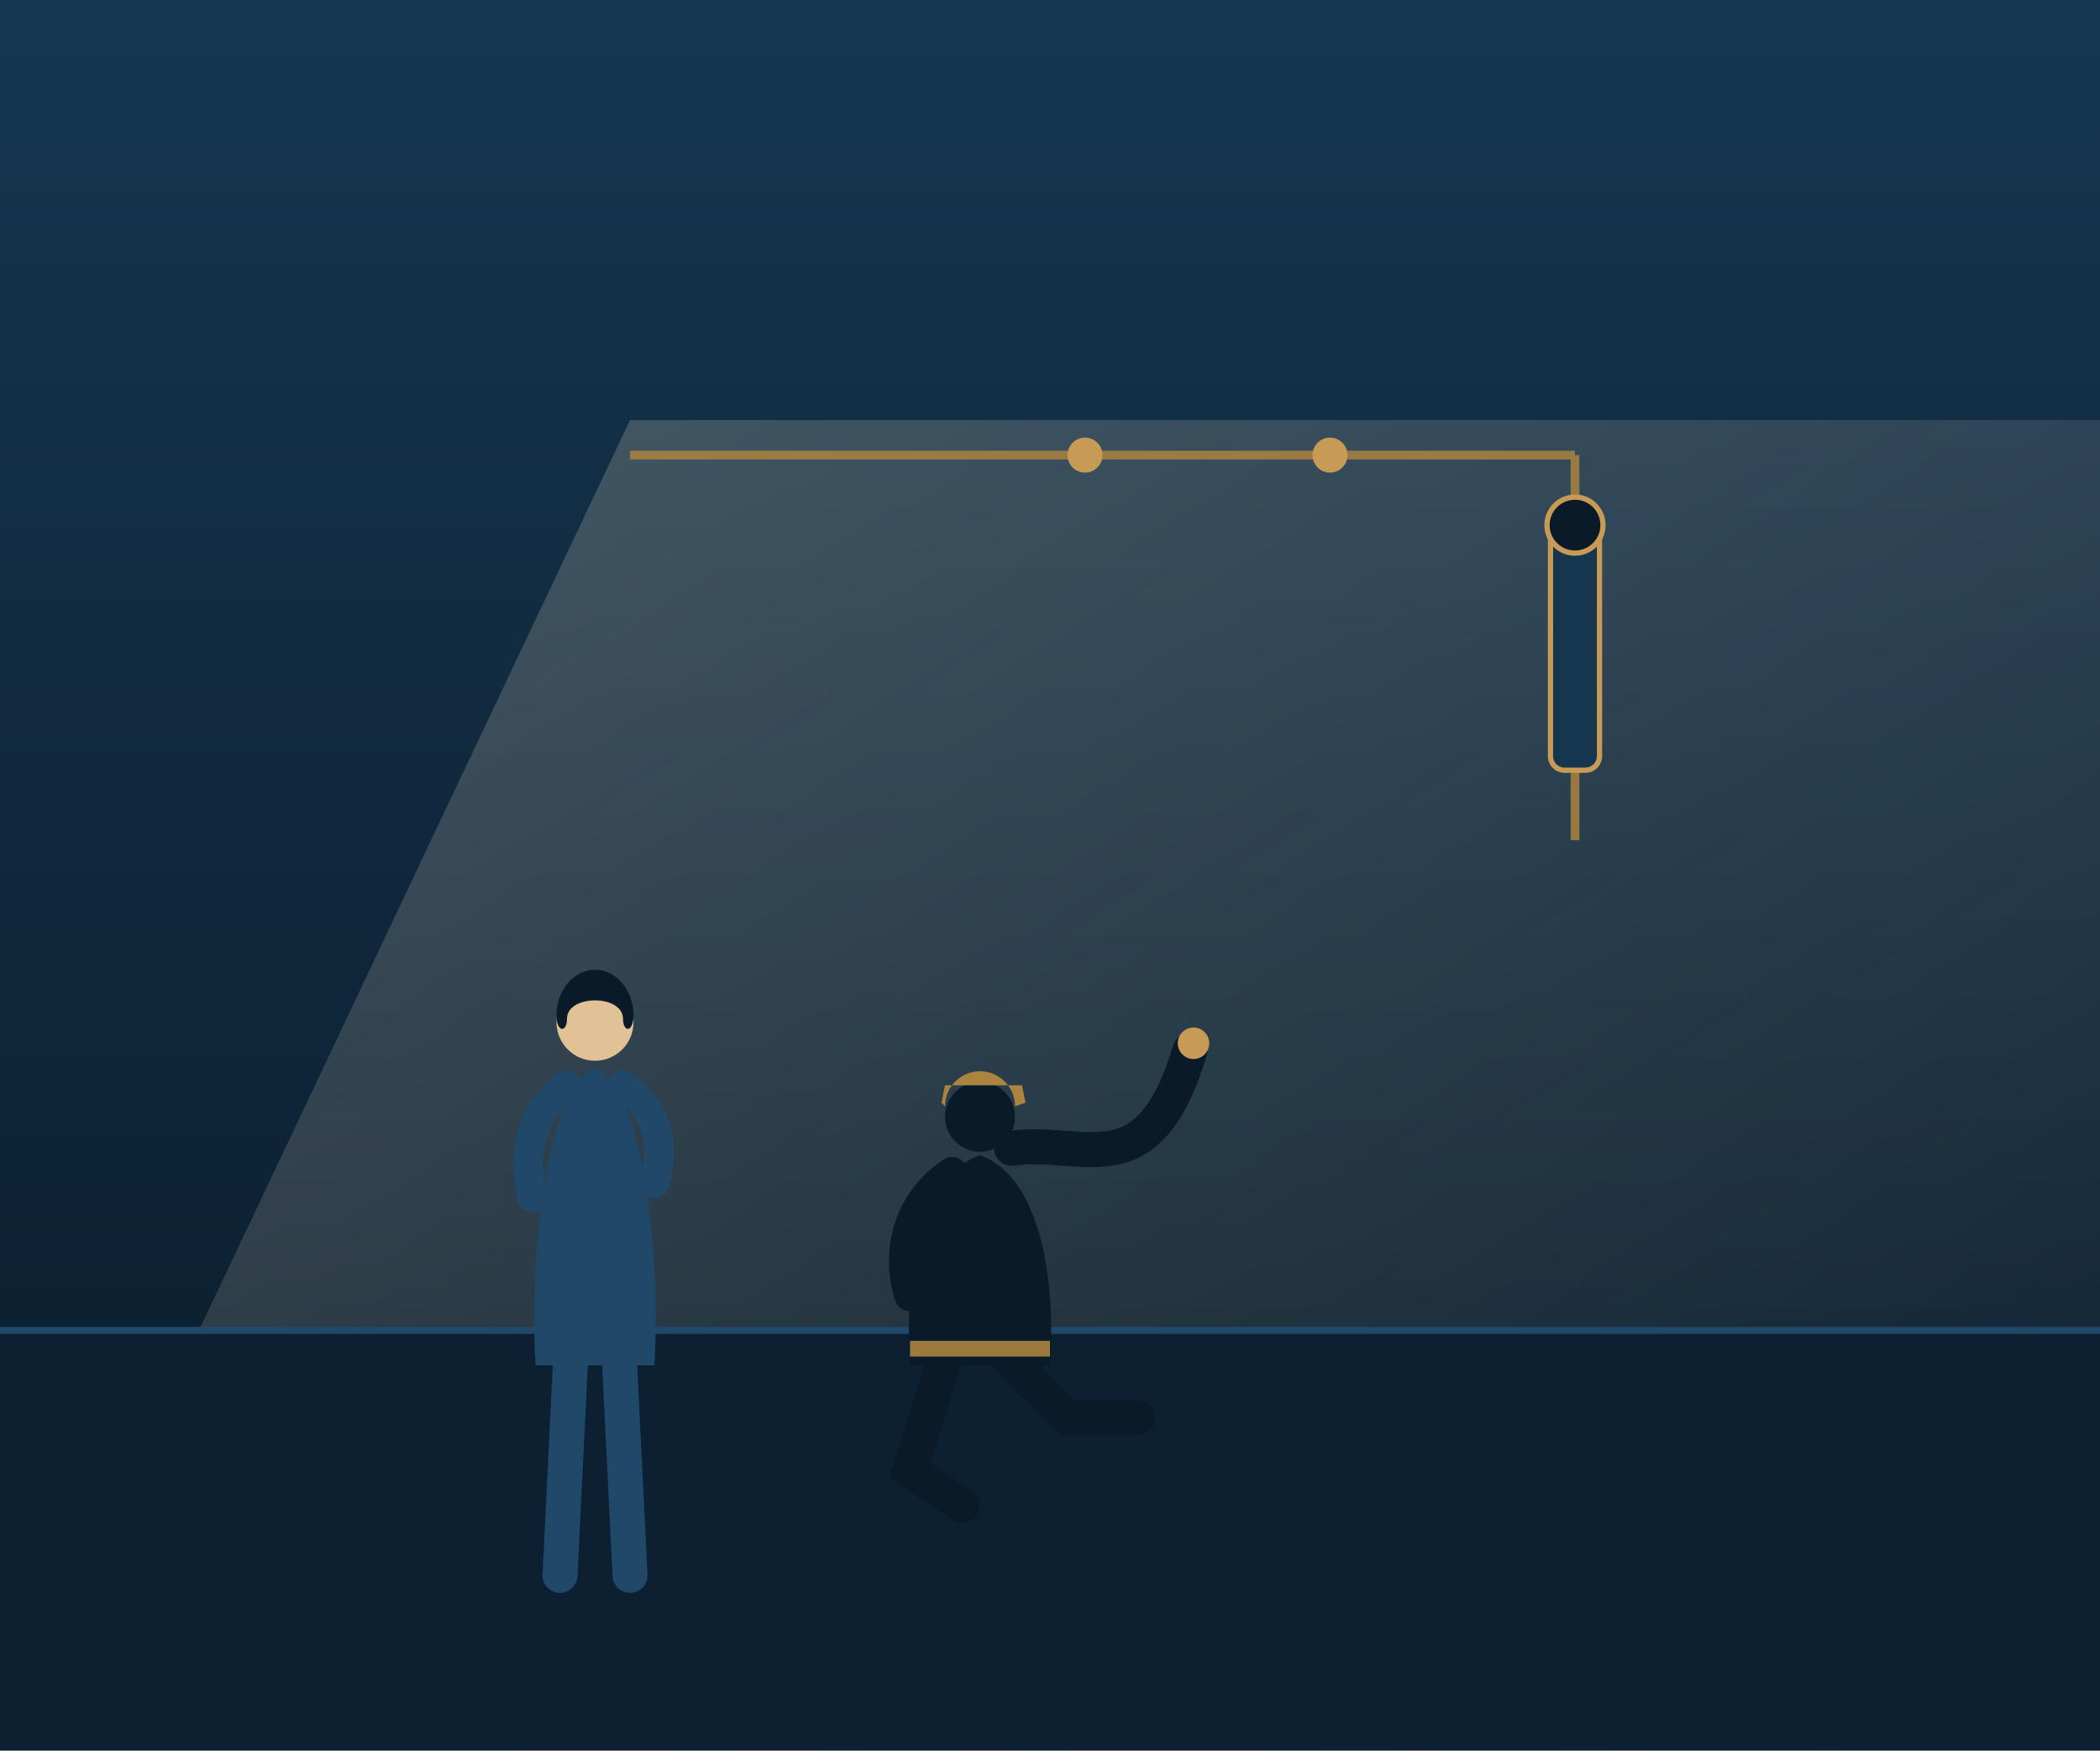
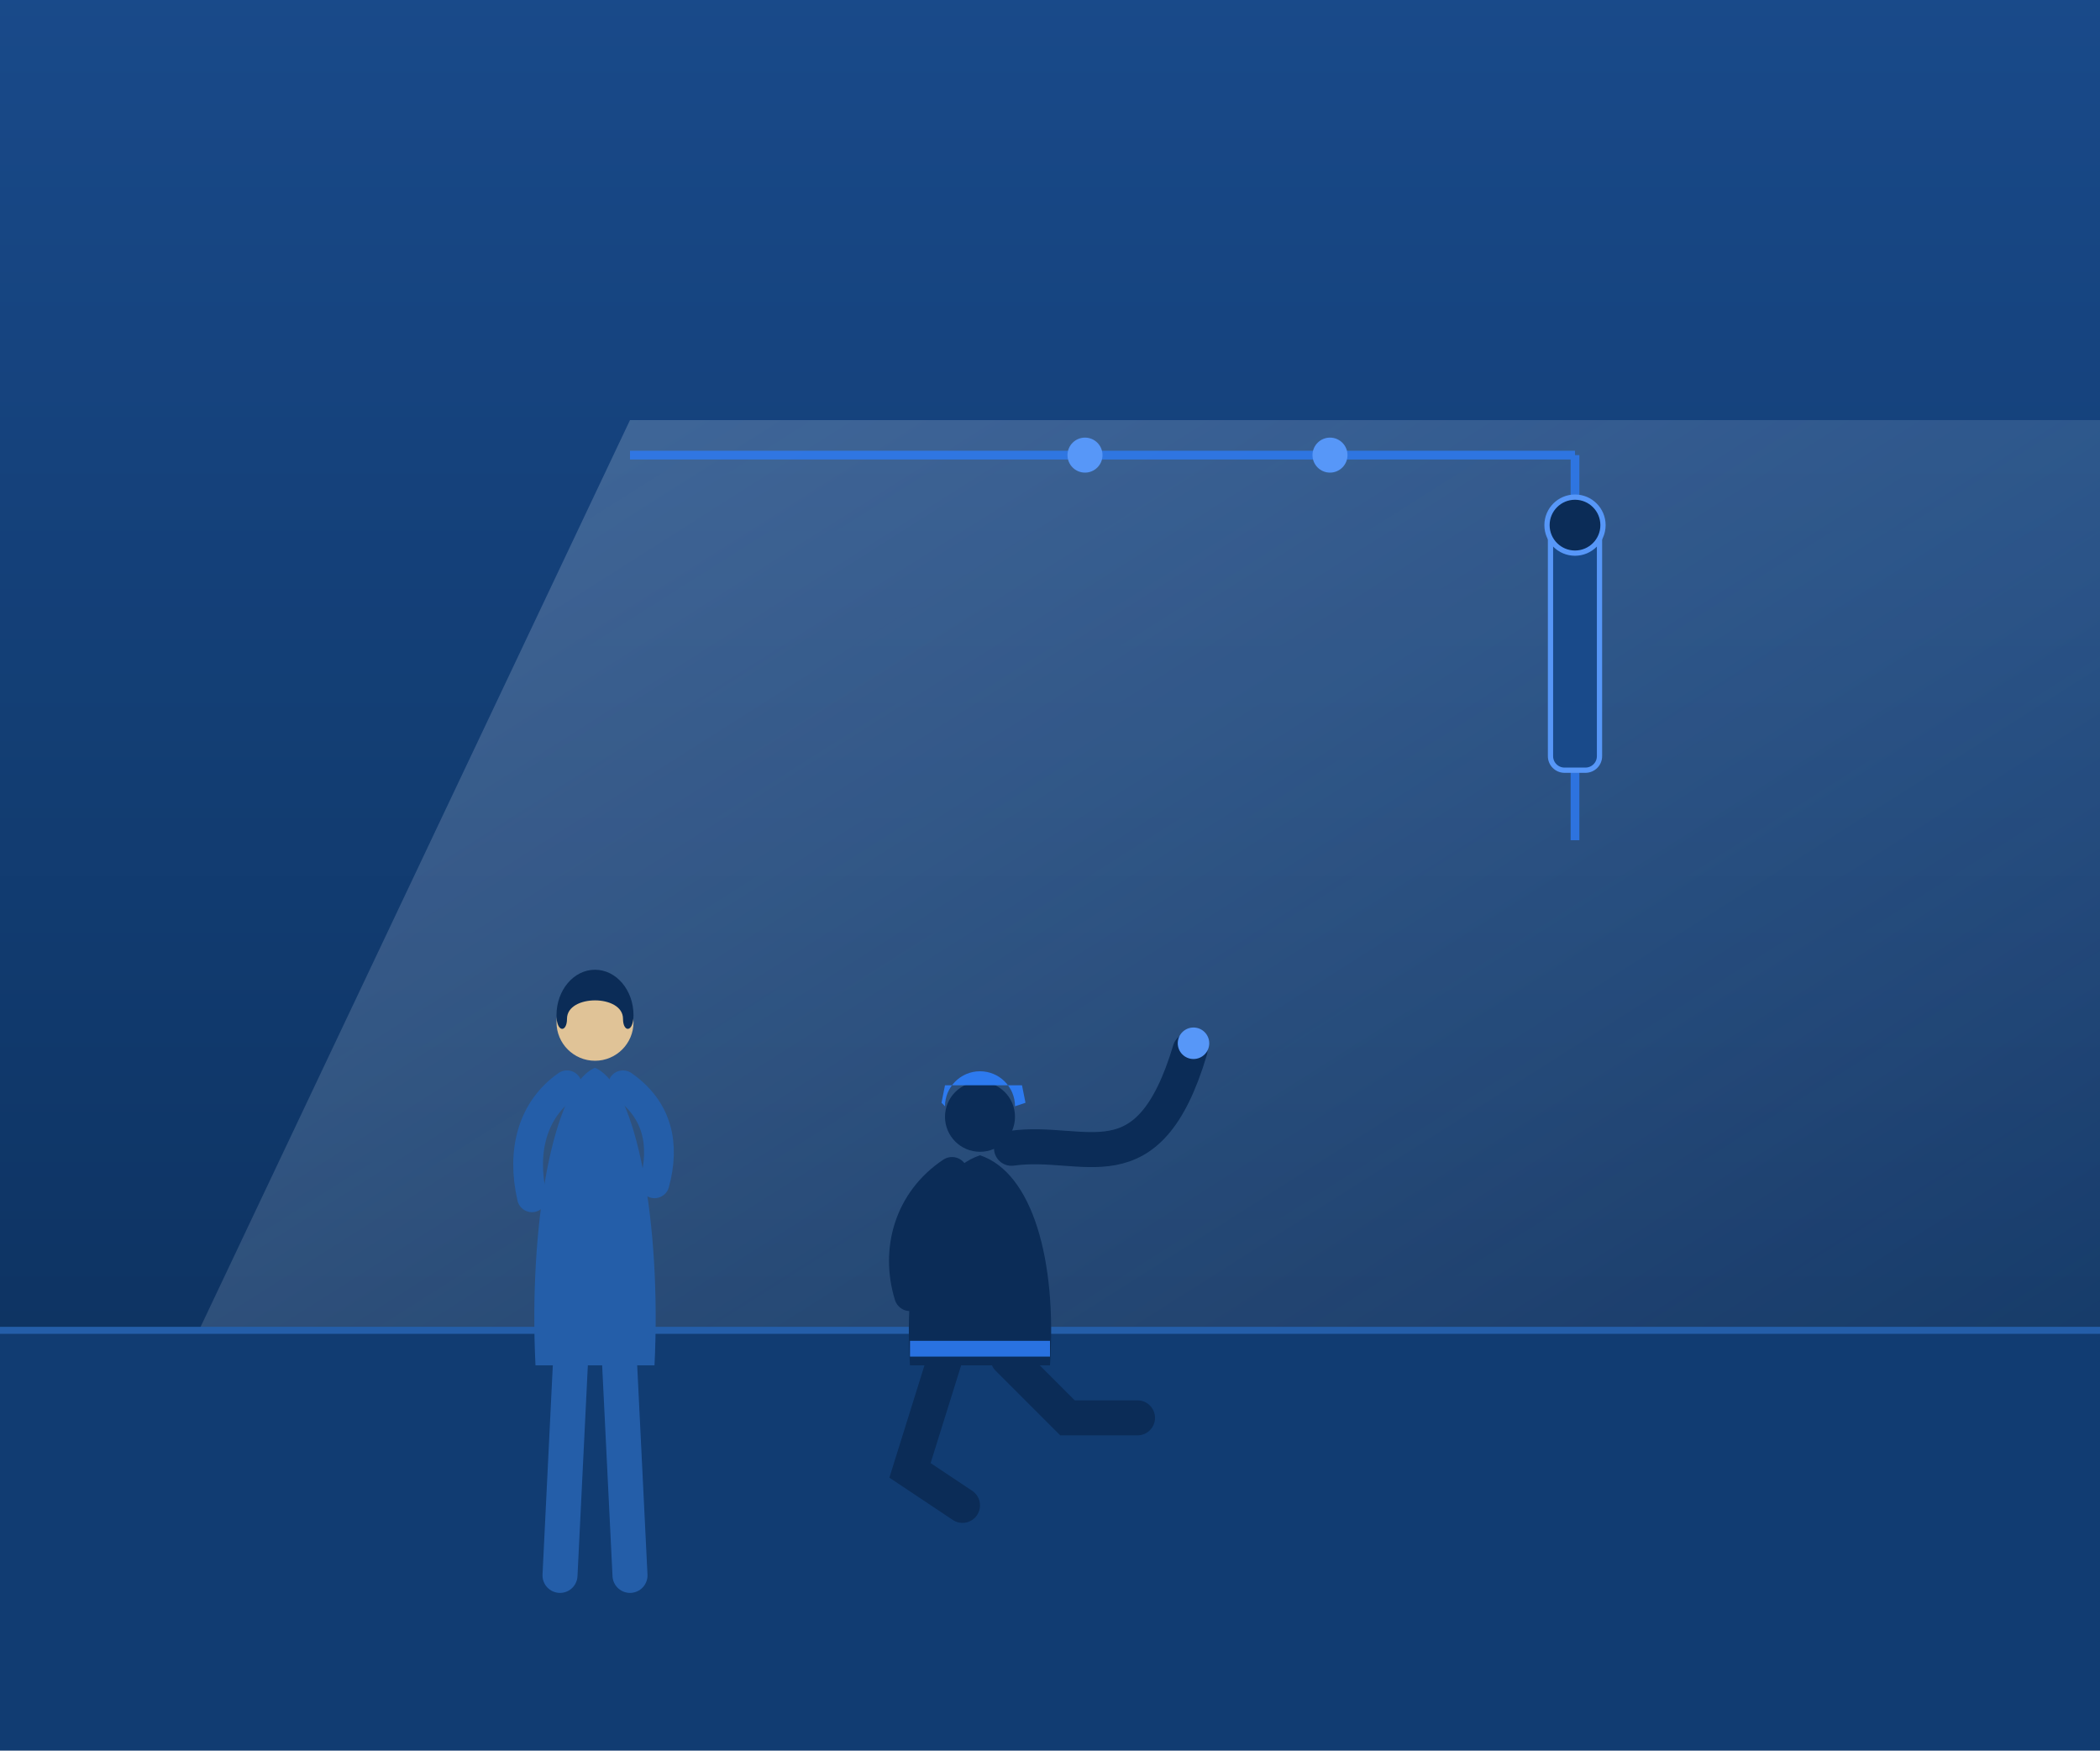
<svg xmlns="http://www.w3.org/2000/svg" viewBox="0 0 1200 1000" role="img" aria-labelledby="diagTitle">
  <defs>
    <linearGradient id="dInt" x1="0" y1="0" x2="0" y2="1">
-       <stop offset="0%" stop-color="#173751" />
-       <stop offset="100%" stop-color="#0a1a28" />
+       <stop offset="0%" stop-color="#1A4B8C" />
+       <stop offset="100%" stop-color="#0B2C57" />
    </linearGradient>
    <linearGradient id="dLight" x1="0" y1="0" x2="1" y2="1">
-       <stop offset="0%" stop-color="#f2e6cd" stop-opacity=".5" />
-       <stop offset="100%" stop-color="#f2e6cd" stop-opacity="0" />
+       <stop offset="0%" stop-color="#E4EEFF" stop-opacity=".5" />
+       <stop offset="100%" stop-color="#E4EEFF" stop-opacity="0" />
    </linearGradient>
  </defs>
  <rect width="1200" height="1000" fill="url(#dInt)" />
  <path d="M0,1000 L360,240 L1200,240 L1200,1000 Z" fill="url(#dLight)" opacity=".5" />
-   <rect x="0" y="760" width="1200" height="240" fill="#0d2032" />
-   <line x1="0" y1="760" x2="1200" y2="760" stroke="#204a6b" stroke-width="4" />
-   <g stroke="#b3873f" stroke-width="5" opacity=".85">
+   <rect x="0" y="760" width="1200" height="240" fill="#123C74" />
+   <line x1="0" y1="760" x2="1200" y2="760" stroke="#2560AD" stroke-width="4" />
+   <g stroke="#2F7DF6" stroke-width="5" opacity=".85">
    <line x1="360" y1="260" x2="900" y2="260" />
    <line x1="900" y1="260" x2="900" y2="480" />
  </g>
-   <circle cx="620" cy="260" r="10" fill="#cf9f57" />
-   <circle cx="760" cy="260" r="10" fill="#cf9f57" />
+   <circle cx="620" cy="260" r="10" fill="#5B9BFF" />
+   <circle cx="760" cy="260" r="10" fill="#5B9BFF" />
  <g transform="translate(900,300)">
-     <rect x="-14" y="0" width="28" height="140" rx="8" fill="#173751" stroke="#cf9f57" stroke-width="3" />
-     <circle cx="0" cy="0" r="16" fill="#0a1a28" stroke="#cf9f57" stroke-width="3" />
+     <rect x="-14" y="0" width="28" height="140" rx="8" fill="#1A4B8C" stroke="#5B9BFF" stroke-width="3" />
+     <circle cx="0" cy="0" r="16" fill="#0B2C57" stroke="#5B9BFF" stroke-width="3" />
  </g>
  <g transform="translate(560,660)">
-     <path d="M-40,120 C-44,60 -30,10 0,0 C30,10 44,60 40,120 Z" fill="#0a1a28" />
-     <path d="M18,-4 C60,-10 96,20 120,-60" stroke="#0a1a28" stroke-width="20" stroke-linecap="round" fill="none" />
-     <circle cx="122" cy="-64" r="9" fill="#cf9f57" />
-     <path d="M-16,10 C-40,26 -48,54 -40,80" stroke="#0a1a28" stroke-width="18" stroke-linecap="round" fill="none" />
-     <path d="M-20,116 L-40,180 L-10,200" stroke="#0a1a28" stroke-width="20" stroke-linecap="round" fill="none" />
-     <path d="M16,116 L50,150 L90,150" stroke="#0a1a28" stroke-width="20" stroke-linecap="round" fill="none" />
-     <circle cx="0" cy="-22" r="20" fill="#0a1a28" />
-     <path d="M-20,-28 a20,20 0 0 1 40,0 l6,-2 -2,-10 -44,0 -2,10 Z" fill="#b3873f" />
-     <rect x="-40" y="106" width="80" height="9" fill="#b3873f" opacity=".9" />
+     <path d="M-40,120 C-44,60 -30,10 0,0 C30,10 44,60 40,120 Z" fill="#0B2C57" />
+     <path d="M18,-4 C60,-10 96,20 120,-60" stroke="#0B2C57" stroke-width="20" stroke-linecap="round" fill="none" />
+     <circle cx="122" cy="-64" r="9" fill="#5B9BFF" />
+     <path d="M-16,10 C-40,26 -48,54 -40,80" stroke="#0B2C57" stroke-width="18" stroke-linecap="round" fill="none" />
+     <path d="M-20,116 L-40,180 L-10,200" stroke="#0B2C57" stroke-width="20" stroke-linecap="round" fill="none" />
+     <path d="M16,116 L50,150 L90,150" stroke="#0B2C57" stroke-width="20" stroke-linecap="round" fill="none" />
+     <circle cx="0" cy="-22" r="20" fill="#0B2C57" />
+     <path d="M-20,-28 a20,20 0 0 1 40,0 l6,-2 -2,-10 -44,0 -2,10 Z" fill="#2F7DF6" />
+     <rect x="-40" y="106" width="80" height="9" fill="#2F7DF6" opacity=".9" />
  </g>
  <g transform="translate(340,600)">
-     <path d="M-34,180 C-38,100 -24,20 0,10 C24,20 38,100 34,180 Z" fill="#204a6b" />
-     <path d="M-16,20 C-36,34 -42,58 -36,84" stroke="#204a6b" stroke-width="17" stroke-linecap="round" fill="none" />
-     <path d="M16,20 C36,34 40,54 34,76" stroke="#204a6b" stroke-width="17" stroke-linecap="round" fill="none" />
-     <path d="M-14,178 L-20,300" stroke="#204a6b" stroke-width="20" stroke-linecap="round" />
-     <path d="M14,178 L20,300" stroke="#204a6b" stroke-width="20" stroke-linecap="round" />
+     <path d="M-34,180 C-38,100 -24,20 0,10 C24,20 38,100 34,180 Z" fill="#2560AD" />
+     <path d="M-16,20 C-36,34 -42,58 -36,84" stroke="#2560AD" stroke-width="17" stroke-linecap="round" fill="none" />
+     <path d="M16,20 C36,34 40,54 34,76" stroke="#2560AD" stroke-width="17" stroke-linecap="round" fill="none" />
+     <path d="M-14,178 L-20,300" stroke="#2560AD" stroke-width="20" stroke-linecap="round" />
+     <path d="M14,178 L20,300" stroke="#2560AD" stroke-width="20" stroke-linecap="round" />
    <circle cx="0" cy="-16" r="22" fill="#e9c99a" />
-     <path d="M-22,-20 a22,26 0 1 1 44,0 c0,10 -6,10 -6,2 c0,-14 -32,-14 -32,0 c0,8 -6,8 -6,-2 Z" fill="#0a1a28" />
+     <path d="M-22,-20 a22,26 0 1 1 44,0 c0,10 -6,10 -6,2 c0,-14 -32,-14 -32,0 c0,8 -6,8 -6,-2 Z" fill="#0B2C57" />
  </g>
-   <rect x="0" y="0" width="1200" height="1000" fill="#0a1a28" opacity=".04" />
+   <rect x="0" y="0" width="1200" height="1000" fill="#0B2C57" opacity=".04" />
</svg>
